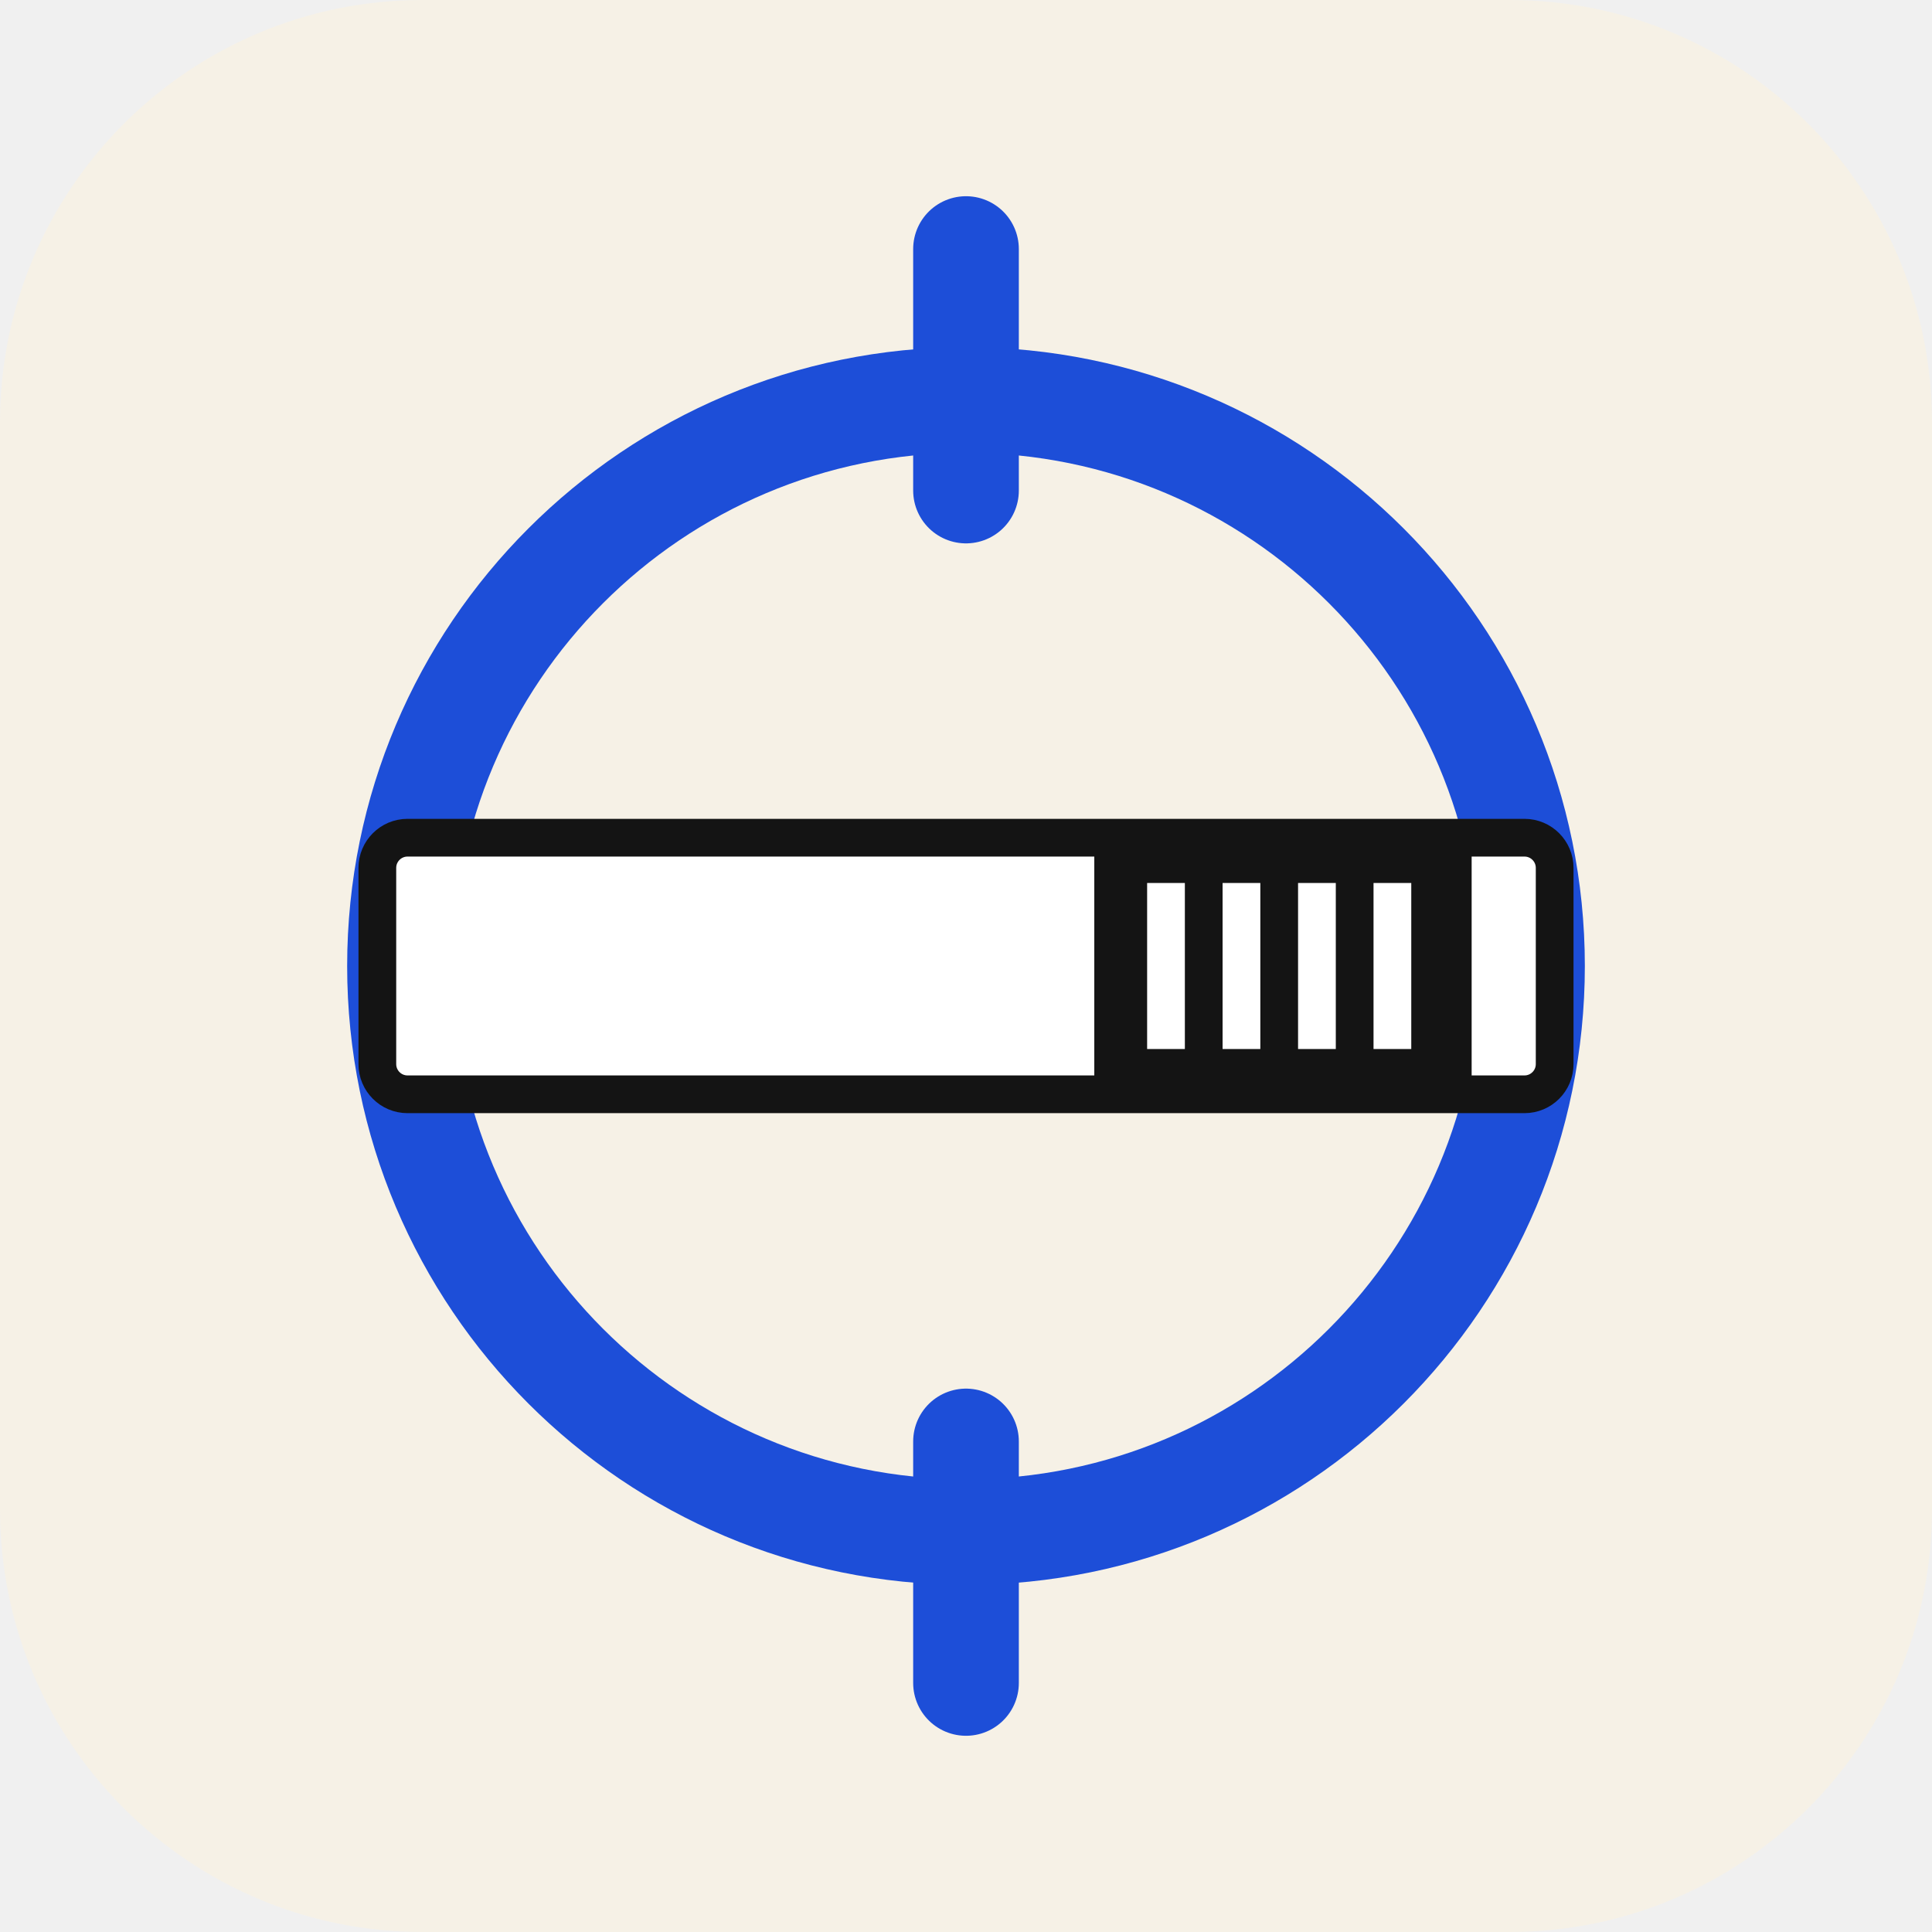
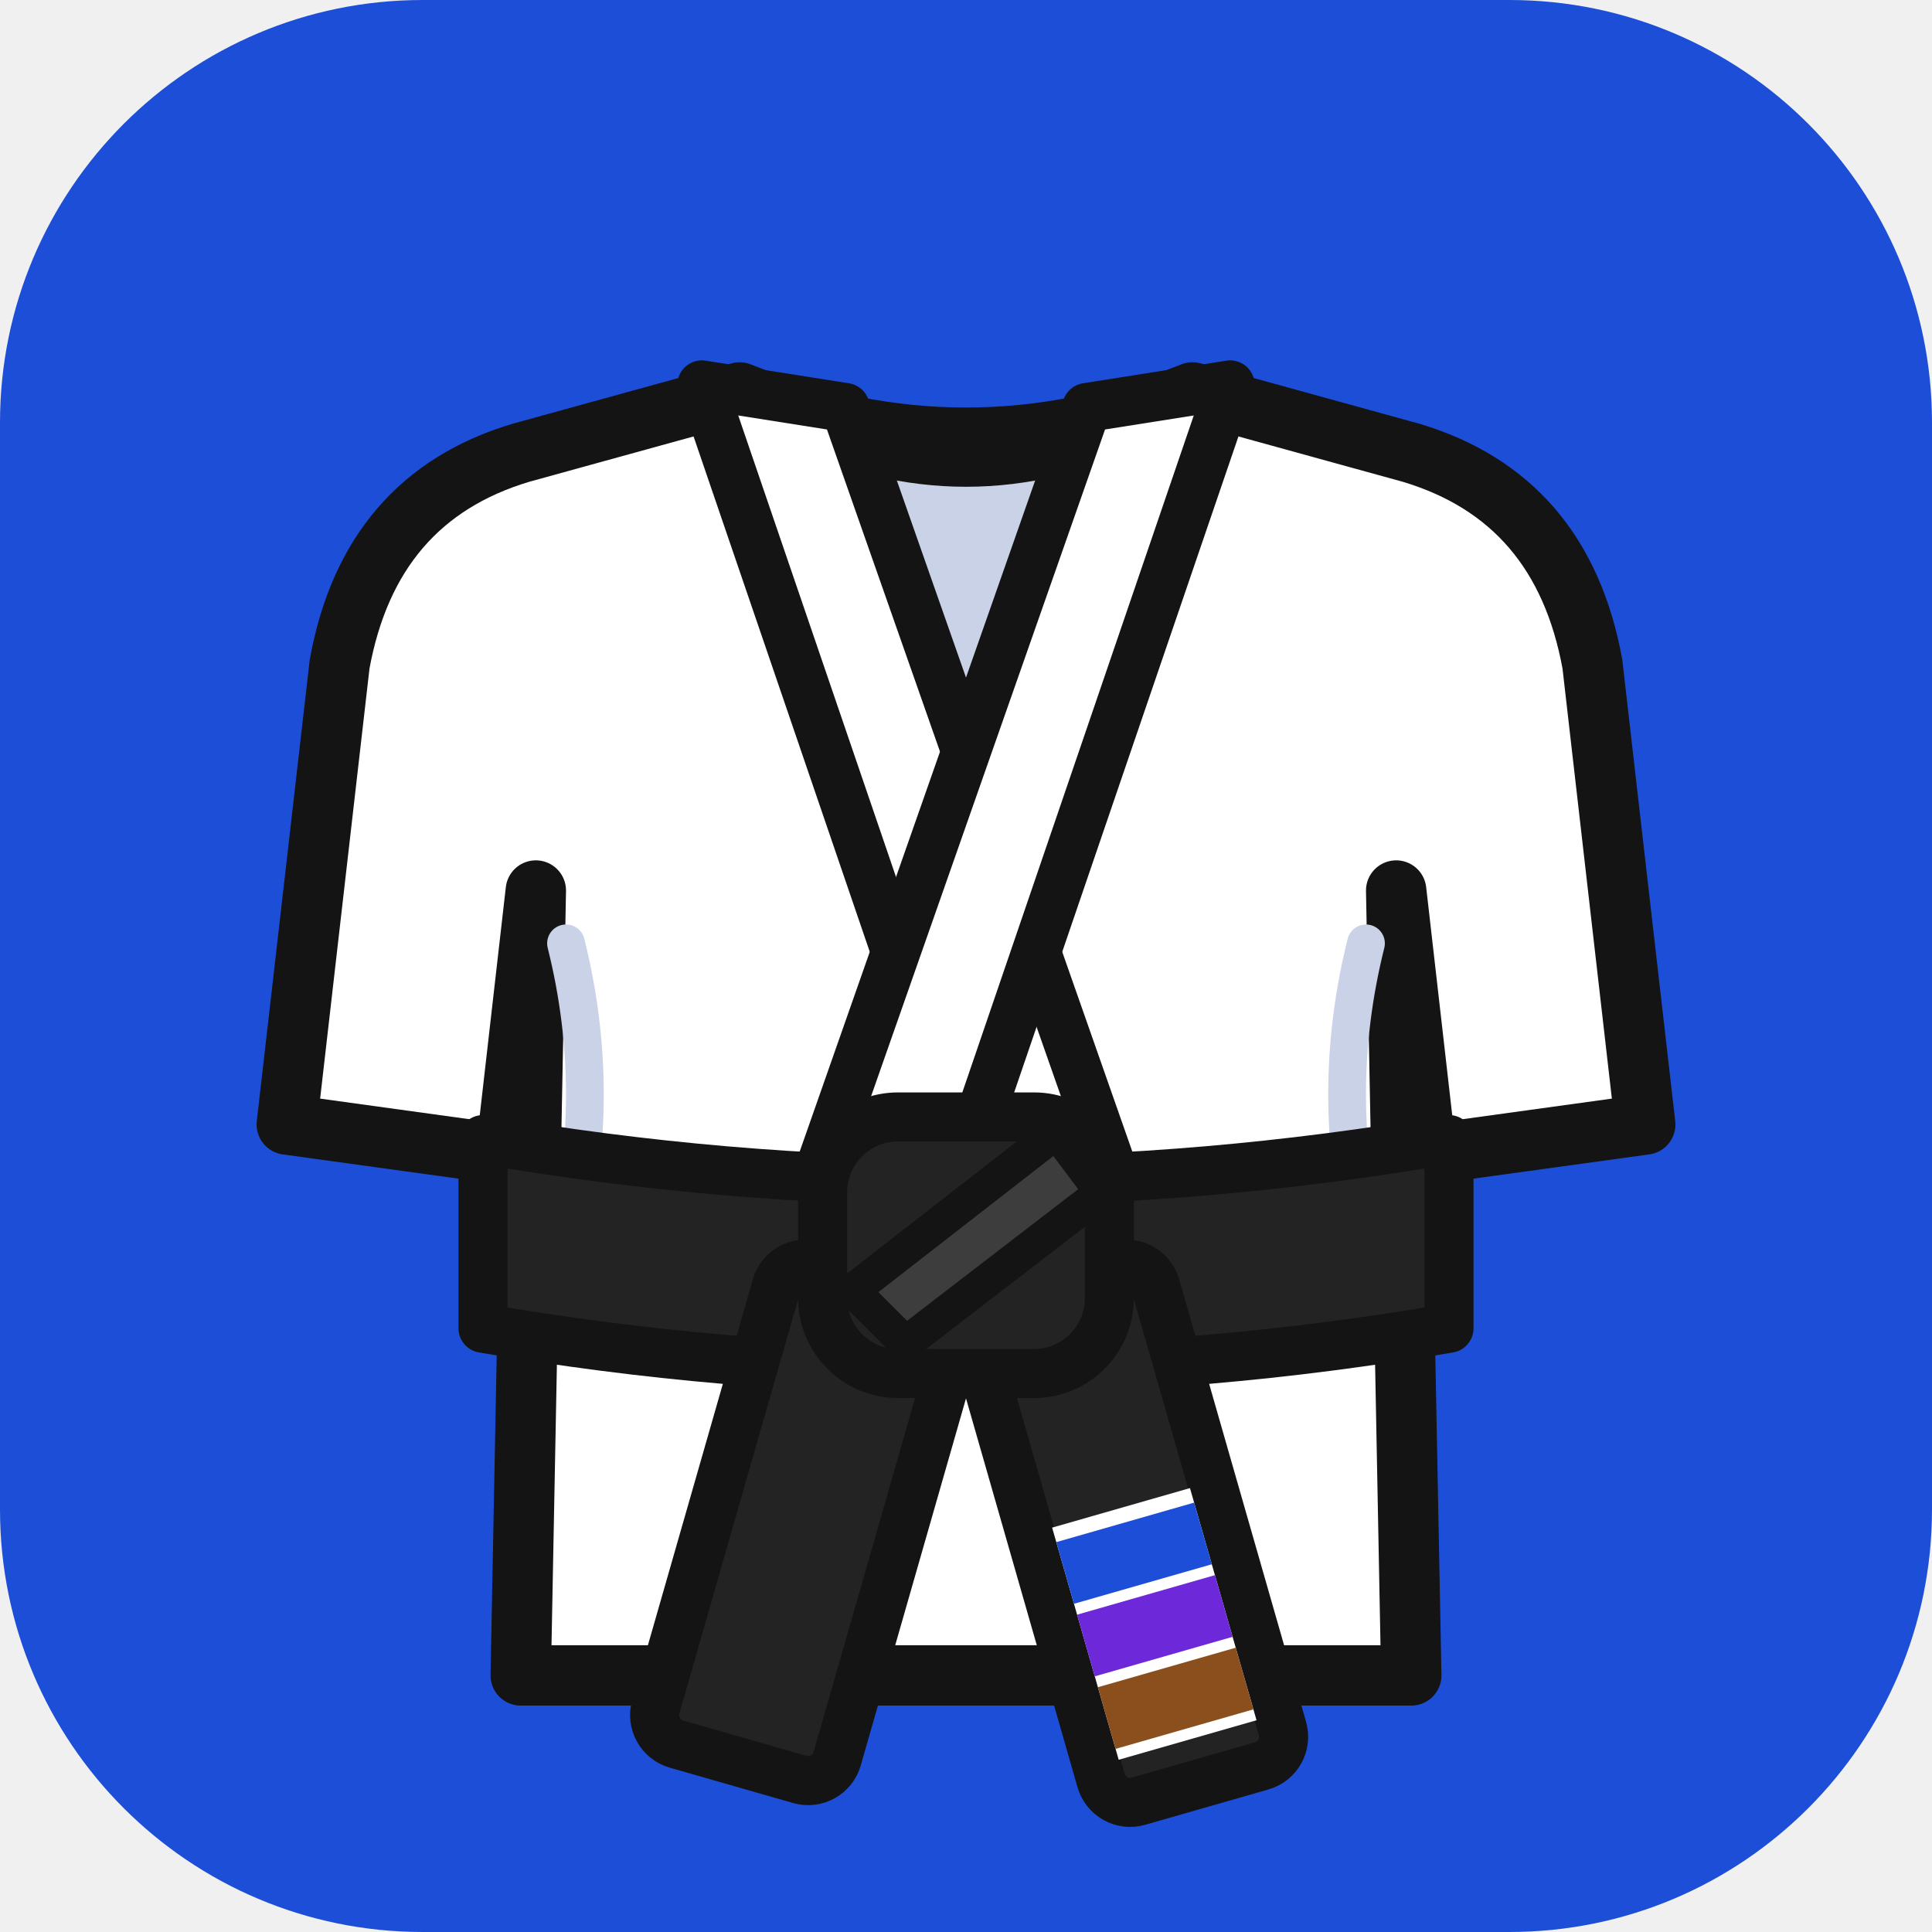
<svg xmlns="http://www.w3.org/2000/svg" viewBox="0 0 512 512">
-   <rect width="512" height="512" rx="112" fill="#f6f1e6" />
-   <circle cx="256" cy="256" r="150" fill="none" stroke="#1d4ed8" stroke-width="28" />
-   <g stroke="#1d4ed8" stroke-width="28" stroke-linecap="round">
-     <line x1="256" y1="66" x2="256" y2="130" />
-     <line x1="256" y1="382" x2="256" y2="446" />
-   </g>
-   <rect x="100" y="222" width="312" height="68" rx="8" fill="#ffffff" stroke="#141414" stroke-width="10" />
-   <rect x="290" y="222" width="100" height="68" fill="#141414" />
-   <g fill="#ffffff">
-     <rect x="304" y="234" width="10" height="44" />
-     <rect x="324" y="234" width="10" height="44" />
-     <rect x="344" y="234" width="10" height="44" />
-     <rect x="364" y="234" width="10" height="44" />
+   <rect width="512" height="512" rx="112" fill="#1d4ed8" />
+   <g stroke="#141414" stroke-linejoin="round" stroke-linecap="round">
+     <path d="M196 104 L138 120 Q98 132 90 176 L76 298 L134 306 L142 236 L138 444 L374 444 L370 236 L378 306 L436 298 L422 176 Q414 132 374 120 L316 104 Q256 128 196 104 Z" fill="#ffffff" stroke-width="16" />
+     <path d="M150 250 Q160 290 150 330 M362 250 Q352 290 362 330" fill="none" stroke="#c9d2e6" stroke-width="10" />
+     <path d="M210 112 Q256 134 302 112 L256 252 Z" fill="#c9d2e6" stroke-width="12" />
+     <path d="M186 102 L224 108 L304 336 L266 336 Z" fill="#ffffff" stroke-width="13" />
+     <path d="M326 102 L288 108 L208 336 L246 336 Z" fill="#ffffff" stroke-width="13" />
+     <path d="M128 302 Q256 324 384 302 L384 352 Q256 374 128 352 Z" fill="#232323" stroke-width="13" />
+     <g transform="translate(232 340) rotate(16)">
+       <rect x="-25" y="0" width="50" height="132" rx="8" fill="#232323" stroke-width="13" />
+     </g>
+     <g transform="translate(280 340) rotate(-16)">
+       <rect x="-25" y="0" width="50" height="138" rx="8" fill="#232323" stroke-width="13" />
+       <rect x="-19" y="62" width="38" height="64" fill="#ffffff" stroke="none" />
+       <rect x="-19" y="66" width="38" height="17" fill="#1d4ed8" stroke="none" />
+       <rect x="-19" y="86" width="38" height="17" fill="#6d28d9" stroke="none" />
+       <rect x="-19" y="106" width="38" height="17" fill="#8a4f1d" stroke="none" />
+     </g>
+     <rect x="218" y="296" width="76" height="68" rx="20" fill="#232323" stroke-width="13" />
+     <path d="M226 342 L280 300 L292 316 L240 356 Z" fill="#3d3d3d" stroke-width="9" />
  </g>
</svg>
